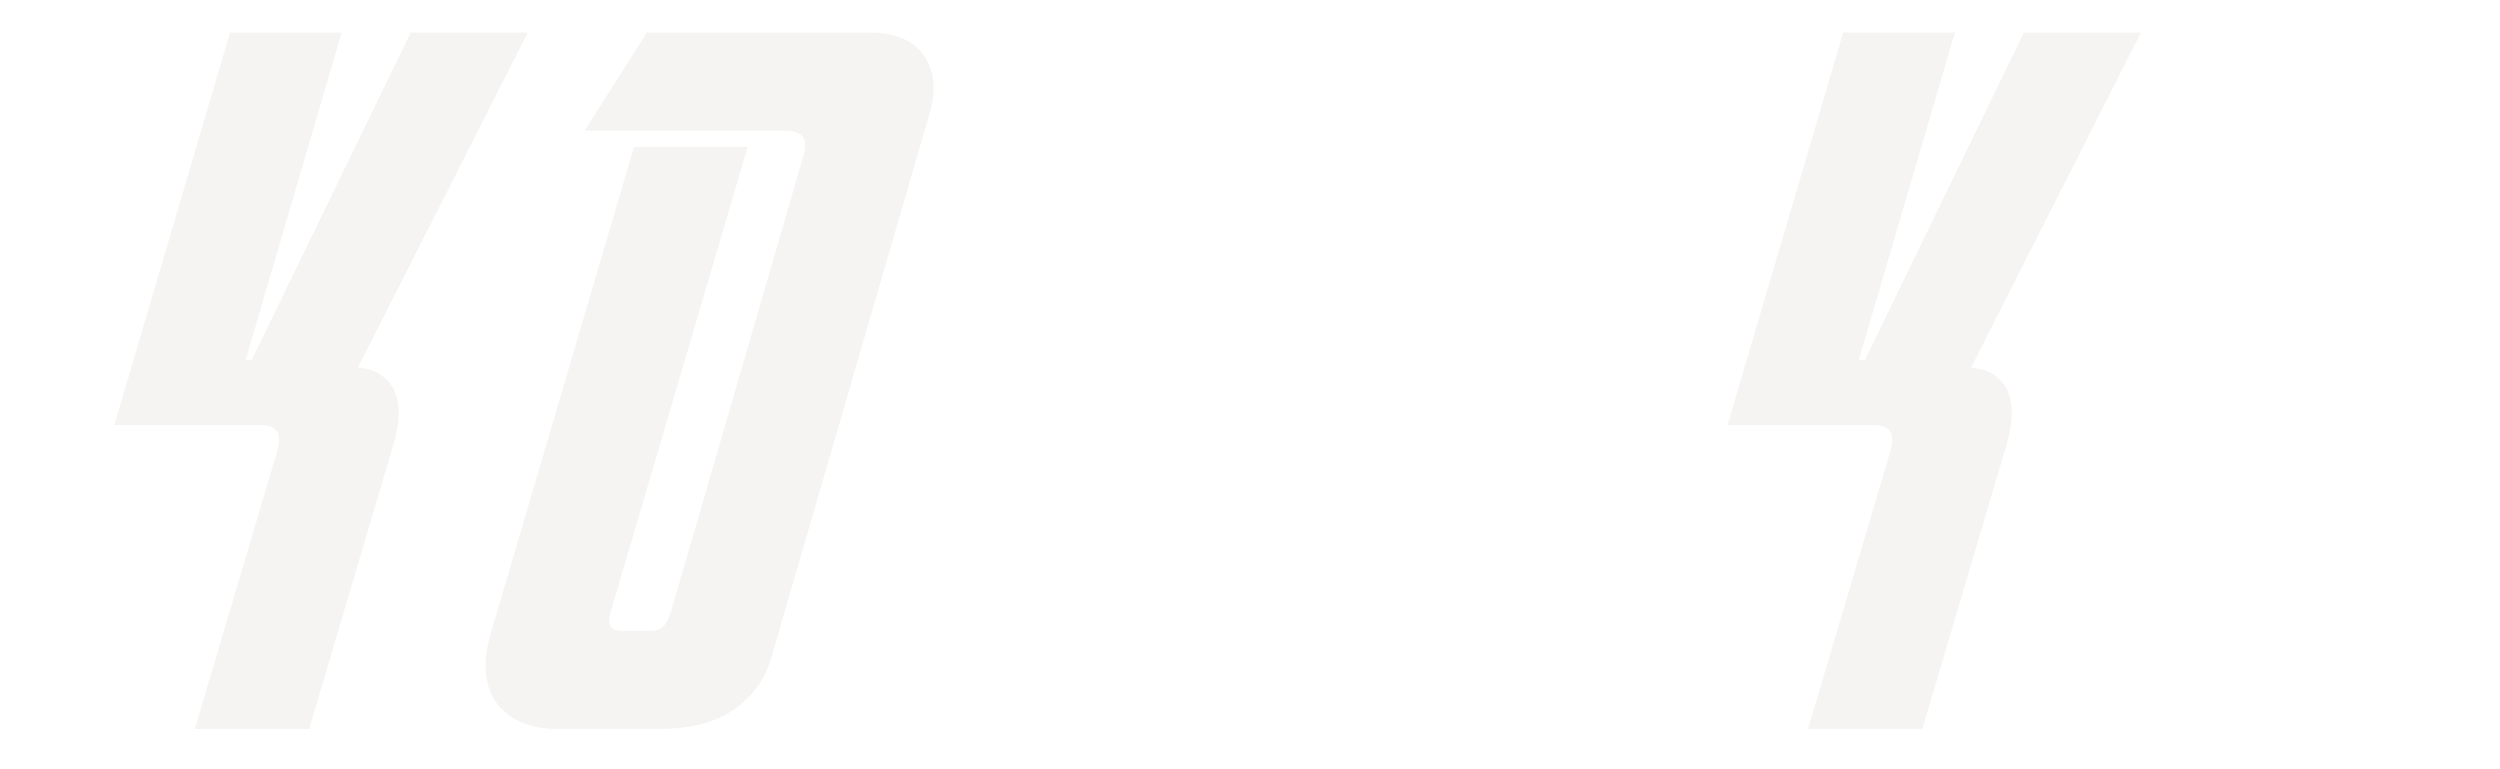
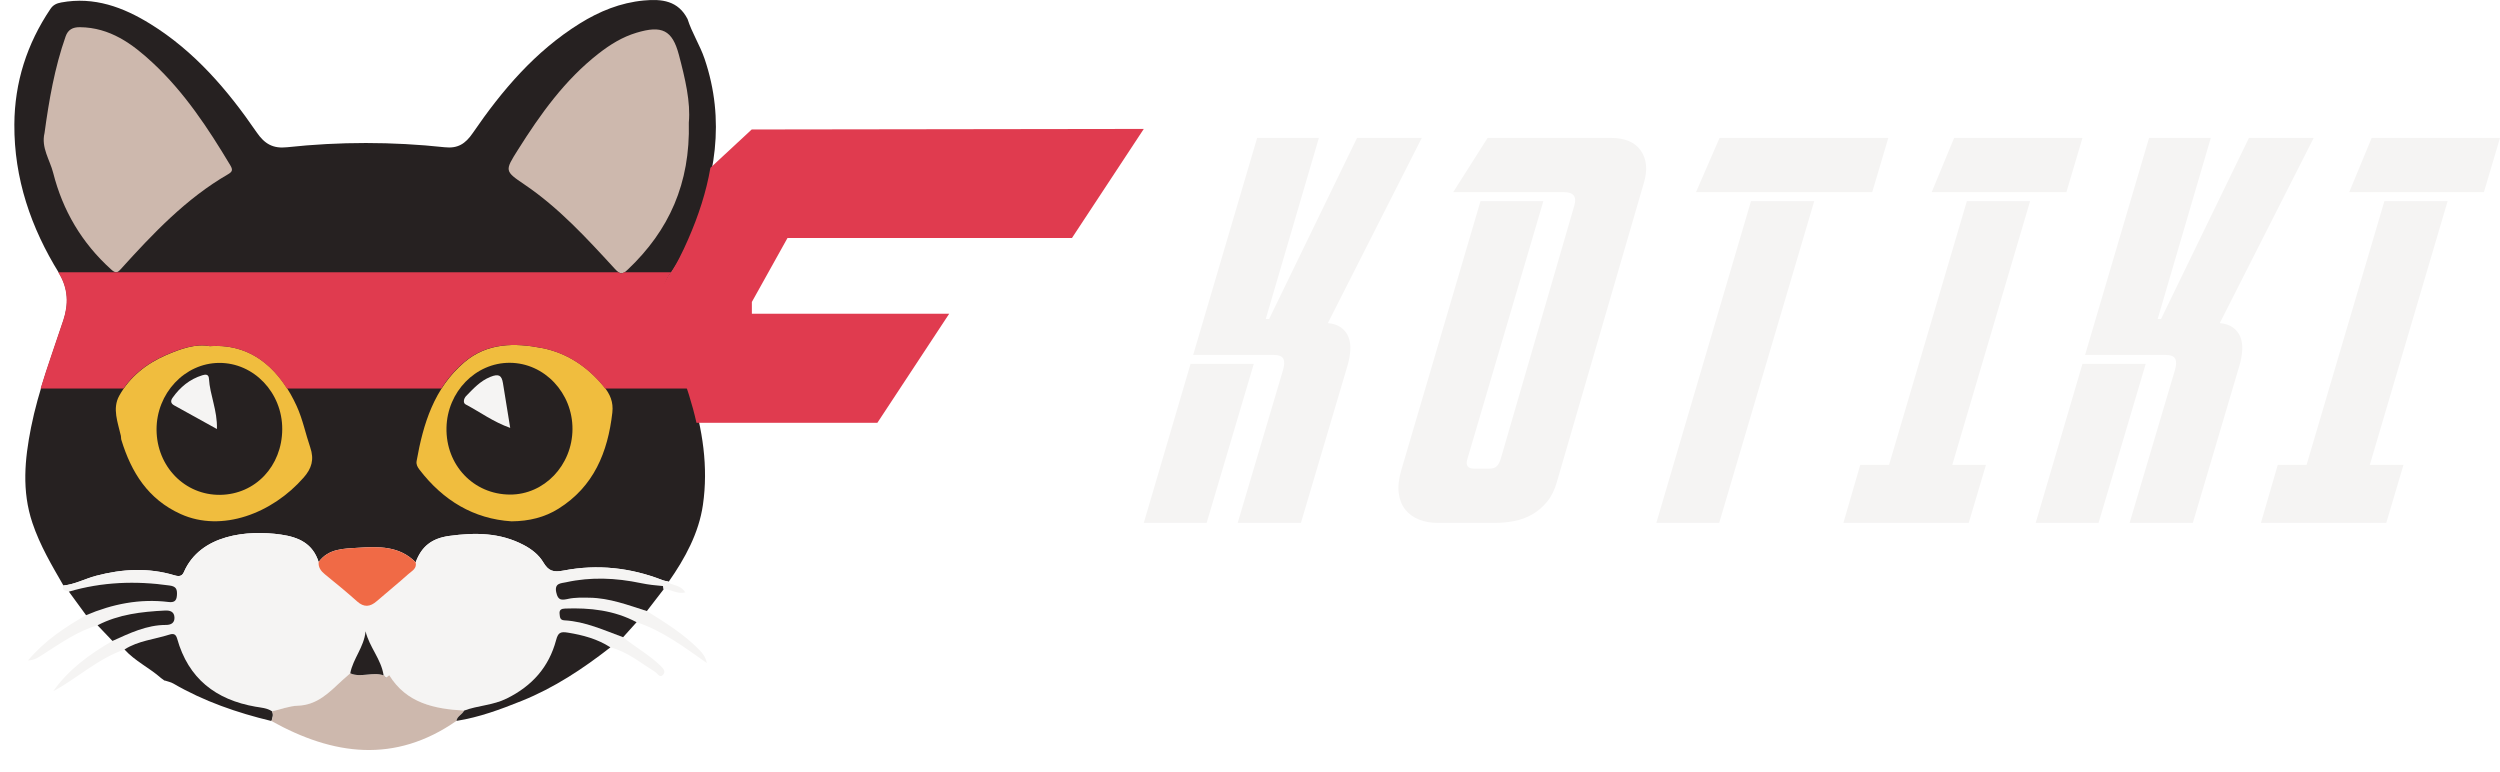
- <svg xmlns="http://www.w3.org/2000/svg" version="1.1" id="Layer_1" x="0px" y="0px" width="928.765px" height="285.413px" viewBox="0 0 928.765 285.413" enable-background="new 0 0 928.765 285.413" xml:space="preserve">
-   <path fill="#F5F4F3" d="51.52,270.78 9.285,270.78 40.709,163.938 83.194,163.938 " />
-   <path fill="#F5F4F3" d="M85.457,12.096h41.48L91.239,133.771h2.263L152.58,12.096h43.491l-63.101,124.44  c3.685,0.337,6.662,1.343,8.925,3.017c2.263,1.677,3.896,3.771,4.902,6.284c1.005,2.515,1.422,5.405,1.257,8.674  c-0.169,3.268-0.754,6.661-1.76,10.181L114.87,270.78H72.385l30.419-102.569c1.006-3.351,1.088-5.907,0.251-7.667  c-0.84-1.76-3.103-2.64-6.787-2.64H42.469L85.457,12.096z" />
-   <path fill="#F5F4F3" d="M298.633,57.347c1.674-5.865-0.671-8.799-7.039-8.799h-74.412l23.128-36.452h82.709  c9.553,0,16.297,2.852,20.237,8.547c3.936,5.7,4.65,12.821,2.137,21.369l-58.575,201.366c-1.508,5.366-3.731,9.805-6.662,13.324  c-2.934,3.52-6.245,6.328-9.93,8.422c-3.688,2.098-7.668,3.563-11.941,4.399c-4.273,0.841-8.591,1.257-12.946,1.257h-38.715  c-4.525,0-8.674-0.754-12.444-2.263c-3.771-1.508-6.831-3.728-9.176-6.662c-2.349-2.93-3.814-6.575-4.399-10.936  c-0.589-4.356-0.043-9.467,1.634-15.335l53.296-181.004h42.234l-51.033,173.211c-1.344,4.36,0.165,6.536,4.525,6.536h10.307  c2.177,0,3.811-0.542,4.902-1.634c1.088-1.089,1.968-2.723,2.64-4.902L298.633,57.347z" />
-   <path fill="#F5F4F3" d="459.775,54.581 395.921,270.78 353.688,270.78 417.29,54.581 " />
-   <path fill="#F5F4F3" d="380.335,48.548 396.173,12.096 509.552,12.096 498.741,48.548 " />
-   <path fill="#F5F4F3" d="604.825,54.581 552.535,231.814 575.161,231.814 563.597,270.78 479.38,270.78 490.692,231.814  510.05,231.814 562.34,54.581 " />
-   <path fill="#F5F4F3" d="538.709,48.548 553.792,12.096 640.021,12.096 629.211,48.548 " />
-   <path fill="#F5F4F3" d="650.829,270.78 608.595,270.78 640.019,163.938 682.504,163.938 " />
-   <path fill="#F5F4F3" d="M684.767,12.096h41.48l-35.698,121.675h2.263L751.89,12.096h43.491l-63.101,124.44  c3.685,0.337,6.662,1.343,8.925,3.017c2.263,1.677,3.896,3.771,4.902,6.284c1.005,2.515,1.422,5.405,1.257,8.674  c-0.169,3.268-0.754,6.661-1.76,10.181L714.18,270.78h-42.485l30.419-102.569c1.006-3.351,1.088-5.907,0.251-7.667  c-0.84-1.76-3.103-2.64-6.787-2.64h-53.799L684.767,12.096z" />
-   <path fill="#F5F4F3" d="885.374,54.581 833.084,231.814 855.71,231.814 844.146,270.78 759.929,270.78 771.241,231.814  790.599,231.814 842.889,54.581 " />
-   <path fill="#F5F4F3" d="819.258,48.548 834.341,12.096 920.569,12.096 909.76,48.548 " />
+ <svg xmlns="http://www.w3.org/2000/svg" version="1.1" id="Layer_1" x="0px" y="0px" width="1679.833px" height="518.067px" viewBox="209.549 0 1679.833 518.067" enable-background="new 209.549 0 1679.833 518.067" xml:space="preserve">
+   <path fill="#262121" d="M671.554,12.816c2.924,9.286,8.291,17.445,11.444,26.758c14.005,41.359,7.375,80.708-9.593,119.459  c-3.816,8.719-7.93,17.33-13.409,24.979c-6.521,9.108-6.082,19.14-3.239,28.191c5.402,17.22,11.772,34.158,17.173,51.421  c7.732,24.737,11.654,50.092,7.928,75.687c-2.749,18.875-11.965,35.816-22.952,51.514c-1.42-0.334-2.903-0.498-4.244-1.023  c-21.474-8.405-43.76-10.789-66.225-6.456c-7.286,1.405-10.339,0.354-13.943-5.657c-2.929-4.884-7.654-8.636-13.055-11.466  c-15.953-8.36-32.438-8.499-49.907-6.125c-11.968,1.625-18.776,7.168-22.681,17.767c-10.918-11.178-25.107-10.669-38.814-9.789  c-9.362,0.601-19.784,0.437-26.385,9.581c-3.915-12.406-13.299-16.709-25.365-18.453c-22.27-3.22-54.146-0.179-65.173,25.194  c-1.071,2.463-2.763,3.26-6.321,2.186c-17.5-5.28-34.992-4.339-52.708,0.33c-7.398,1.951-14.21,5.768-21.919,6.503  c-7.822-13.56-15.755-26.916-20.822-42.008c-7.231-21.54-5.204-42.737-0.934-64.2c4.926-24.77,13.999-48.245,21.867-72.127  c3.36-10.196,3.496-20.979-3.064-31.573c-18.876-30.473-30.219-63.555-30.022-99.869c0.148-28.307,8.442-54.153,24.249-77.639  c1.841-2.735,4.142-3.773,7.275-4.351c22.129-4.074,41.629,3.168,59.86,14.438c29.692,18.356,51.924,44.366,71.384,72.765  c5.376,7.845,10.978,11.112,20.457,10.089c35.31-3.808,70.687-3.786,106.005,0.004c8.684,0.932,13.786-2.227,18.819-9.576  c19.621-28.653,41.951-54.964,71.898-73.589c13.164-8.187,27.305-13.976,42.987-15.448C654.266-0.808,665.229,0.434,671.554,12.816z  " />
+   <path fill="#F5F4F3" d="M252.165,393.417c7.709-0.735,14.521-4.552,21.919-6.503c17.716-4.669,35.208-5.61,52.708-0.33  c3.56,1.074,5.25,0.277,6.321-2.186c11.026-25.373,42.903-28.414,65.173-25.194c12.066,1.744,21.45,6.046,25.361,18.451  c-0.298,3.625,1.522,6.055,4.218,8.256c7.278,5.939,14.577,11.869,21.563,18.145c4.68,4.203,8.748,3.826,13.222-0.059  c7.093-6.16,14.41-12.067,21.403-18.335c2.251-2.019,5.793-3.626,4.799-7.798c3.903-10.599,10.713-16.142,22.681-17.767  c17.471-2.373,33.954-2.235,49.907,6.125c5.399,2.83,10.126,6.582,13.055,11.466c3.604,6.012,6.657,7.063,13.943,5.657  c22.465-4.333,44.751-1.949,66.225,6.456c1.342,0.525,2.824,0.689,4.244,1.023c0.002,0-0.521,0.179-0.521,0.179  s0.089,0.546,0.091,0.548c-1.113,0.748-2.227,1.495-3.342,2.242c-5.013-0.412-9.957-0.939-14.938-1.98  c-16.684-3.49-33.53-4.291-50.319-0.57c-3.349,0.742-7.927,0.428-6.56,6.822c1.188,5.555,3.645,5.29,8.119,4.323  c4.566-0.988,9.436-0.818,14.166-0.763c13.503,0.162,25.962,4.983,38.599,8.968c12.393,7.785,24.881,15.419,35.192,26.035  c2.248,2.313,4.199,4.612,5.096,8.877c-15.55-10.922-29.897-21.752-47.192-27.424c-15.06-8.04-31.32-9.792-48.036-9.18  c-2.396,0.09-4.046,0.757-3.712,3.625c0.242,2.082,0.182,4.142,3.209,4.304c14.018,0.75,26.586,6.631,39.479,11.336  c8.068,6.615,17.32,11.657,24.897,18.961c1.911,1.842,3.794,3.803,2.251,5.9c-2.322,3.16-4.042-0.545-5.7-1.58  c-9.688-6.064-18.589-13.523-29.979-16.483c-8.771-5.67-18.516-8.258-28.747-9.912c-4.923-0.795-6.433,0.129-7.746,5.047  c-4.854,18.159-16.088,30.798-33.197,39.259c-9.303,4.602-19.353,4.625-28.646,8.125c-19.963-1.162-38.675-4.972-50.271-23.802  c-0.552,0.447-1.104,0.896-1.656,1.343l-0.551,0.221l-0.461-0.369c-0.043-0.699-0.415-1.047-1.113-1.045  c-1.559-10.852-9.577-18.954-12.122-29.661c-1.018,10.633-8.462,18.435-10.312,28.243c-1.761,1.545-3.557,3.049-5.277,4.637  c-8.648,7.994-16.674,16.687-29.916,17.133c-5.806,0.197-11.541,2.474-17.311,3.806c-3.33-2.291-7.322-2.479-11.066-3.129  c-26.832-4.658-45.234-18.964-52.73-45.754c-0.942-3.375-2.825-3.457-5.262-2.679c-10.074,3.228-20.938,4.088-30.129,9.98  c-18.101,6.284-32.064,19.605-47.882,28.073c9.97-14.287,24.216-24.845,39.807-33.808c11.525-5.188,22.946-10.76,36.022-10.752  c3.528,0.004,5.87-1.524,5.642-5.205c-0.234-3.771-3.023-4.653-6.355-4.485c-15.662,0.797-31.117,2.522-45.336,9.916  c-13.406,3.952-24.683,11.938-36.253,19.324c-2.969,1.896-5.645,4.088-10.494,4.334c11.335-13.469,24.886-22.346,39.046-30.441  c17.704-7.5,36.037-11.213,55.328-8.866c3.551,0.433,5.489-0.431,5.724-4.556c0.222-3.895-0.384-5.876-4.847-6.511  c-22.898-3.252-45.486-2.441-67.76,4.109C254.03,396.679,250.569,397.296,252.165,393.417z" />
+   <path fill="#F5F4F3" d="M392.572,404.728c-0.196-2.44-1.528-3.961-3.793-4.18c-2.782-0.27-4.47,1.411-4.605,4.082  c-0.111,2.213,1.098,4.118,3.505,4.238C390.407,409.005,391.65,406.899,392.572,404.728z" />
+   <path fill="#F5F4F3" d="M567.431,398.39c-0.592-2.277-2.133-3.666-4.361-3.498c-2.645,0.195-4.389,1.811-3.816,4.693  c0.464,2.344,2.313,3.33,4.587,2.975C566.086,402.208,567.435,400.804,567.431,398.39z" />
+   <path fill="#F5F4F3" d="M547.815,421.789c-0.627-2.256-2.193-3.649-4.461-3.463c-2.227,0.184-3.896,1.588-3.799,4.104  c0.102,2.623,1.826,3.599,4.229,3.379C546.14,425.596,547.536,424.238,547.815,421.789z" />
+   <path fill="#262121" d="M293.19,436.406c9.191-5.894,20.055-6.754,30.129-9.98c2.437-0.778,4.318-0.697,5.262,2.678  c7.496,26.793,25.898,41.097,52.73,45.755c3.744,0.649,7.736,0.838,11.064,3.127c1.033,2.239,0.359,4.368-0.439,6.487  c-23.057-5.541-45.298-13.203-65.906-25.176c-1.729-1.004-3.828-1.375-5.751-2.043c0,0-0.166,0.107-0.168,0.107  c-0.765-0.563-1.525-1.129-2.288-1.693C310.006,448.745,300.29,444.25,293.19,436.406z" />
+   <path fill="#262121" d="M255.832,397.539c22.272-6.551,44.86-7.361,67.76-4.109c4.463,0.635,5.067,2.617,4.847,6.51  c-0.233,4.127-2.173,4.987-5.724,4.557c-19.291-2.348-37.624,1.365-55.328,8.865C263.545,408.092,259.688,402.817,255.832,397.539z" />
+   <path fill="#262121" d="M275.088,420.146c14.219-7.394,29.674-9.119,45.336-9.916c3.332-0.168,6.121,0.715,6.355,4.485  c0.229,3.681-2.112,5.209-5.642,5.205c-13.076-0.008-24.497,5.563-36.022,10.752C281.774,427.162,278.433,423.654,275.088,420.146z" />
+   <path fill="#CDB8AD" d="M391.937,484.473c0.8-2.119,1.474-4.248,0.439-6.487c5.771-1.33,11.507-3.605,17.313-3.804  c13.242-0.446,21.268-9.139,29.916-17.133c1.722-1.588,3.518-3.092,5.277-4.637c7.305,3.229,15.098-1.318,22.434,1.418  c0.698-0.002,1.07,0.346,1.112,1.045c0.112,0.174,0.253,0.504,0.342,0.49c0.235-0.035,0.448-0.217,0.671-0.342  c0.553-0.447,1.104-0.896,1.656-1.343c11.596,18.83,30.308,22.64,50.271,23.8c-1.182,2.688-4.694,3.653-5.108,6.909  C474.838,513.219,433.394,507.579,391.937,484.473z" />
+   <path fill="#262121" d="M516.26,484.391c0.414-3.256,3.928-4.221,5.108-6.909c9.293-3.498,19.342-3.521,28.646-8.123  c17.108-8.461,28.345-21.101,33.197-39.259c1.313-4.918,2.823-5.842,7.745-5.047c10.232,1.654,19.978,4.242,28.748,9.912  c-18.395,14.377-37.751,27.192-59.533,35.954C545.922,476.649,531.54,482,516.26,484.391z" />
+   <path fill="#262121" d="M644.199,410.594c-12.637-3.983-25.096-8.806-38.599-8.968c-4.73-0.057-9.6-0.227-14.166,0.762  c-4.477,0.969-6.932,1.232-8.119-4.322c-1.367-6.395,3.211-6.08,6.559-6.822c16.789-3.721,33.638-2.92,50.32,0.57  c4.98,1.041,9.926,1.568,14.938,1.98c0.118,0.717,0.237,1.434,0.358,2.149C651.728,400.828,647.963,405.711,644.199,410.594z" />
+   <path fill="#262121" d="M628.235,428.166c-12.895-4.705-25.463-10.586-39.479-11.336c-3.027-0.162-2.968-2.222-3.209-4.304  c-0.334-2.868,1.314-3.535,3.712-3.625c16.716-0.611,32.978,1.141,48.036,9.18C634.271,421.443,631.254,424.805,628.235,428.166z" />
+   <path fill="#F5F4F3" d="M655.491,395.944c-0.121-0.716-0.239-1.433-0.358-2.149c1.114-0.747,2.229-1.494,3.342-2.242  c3.809,1.797,8.607,1.781,11.53,6.446C664.572,399.574,660.274,395.675,655.491,395.944z" />
+   <path fill="#CDB8AD" d="M239.476,89.363c2.989-21.966,6.758-43.833,14.173-64.911c1.604-4.562,4.804-6.23,9.589-6.181  c20.166,0.205,35.131,11.087,48.948,23.95c21.304,19.831,37.148,43.872,51.995,68.653c1.791,2.993,1.838,4.346-1.361,6.194  c-28.317,16.363-50.419,39.815-72.082,63.725c-2.445,2.697-3.541,2.947-6.646,0.138c-19.574-17.707-32.387-39.425-38.813-64.795  C243.05,107.353,237.081,99.257,239.476,89.363z" />
+   <path fill="#CDB8AD" d="M672.39,82.387c1.013,40.954-13.373,72.472-40.769,98.523c-3.818,3.631-5.153,3.863-9.262-0.615  c-18.666-20.347-37.384-40.75-60.512-56.39c-13.266-8.968-13.164-9.155-4.33-23.167c15.168-24.059,31.555-47.092,54.313-64.805  c7.713-6.003,15.855-11.067,25.333-13.923c17.149-5.166,24.134-1.899,28.568,14.885C669.911,52.696,673.687,68.651,672.39,82.387z" />
+   <path fill="#F0BD3E" d="M350.577,232.595c30.416-2.109,48.296,18.292,58.324,40.26c4.073,8.923,5.963,18.587,9.115,27.801  c2.771,8.11,0.953,14.084-4.391,20.193c-21.136,24.16-54.996,37.055-82.646,24.568c-21.95-9.914-33.2-27.993-39.903-49.891  c-0.256-0.836-0.103-1.791-0.298-2.655c-2.022-8.933-5.892-18.314-1.136-26.91c7.013-12.678,18.299-21.63,31.432-27.323  C330.795,234.426,341.092,230.725,350.577,232.595z" />
+   <path fill="#F0BD3E" d="M553.272,350.299c-25.445-1.628-45.971-13.98-61.887-34.752c-1.332-1.739-2.292-3.533-1.906-5.721  c4.438-25.123,11.748-48.958,32.016-66.353c15.434-13.247,34.009-13.193,52.308-9.631c16.563,3.223,30.321,12.331,41.272,25.574  c4.441,5.374,6.733,10.733,5.929,17.802c-3.035,26.673-12.484,49.781-36.227,64.616  C575.647,347.541,565.251,350.202,553.272,350.299z" />
+   <path fill="#F06A46" d="M488.851,377.865c0.994,4.171-2.548,5.779-4.799,7.798c-6.993,6.268-14.312,12.175-21.403,18.335  c-4.474,3.885-8.542,4.262-13.222,0.058c-6.984-6.273-14.283-12.204-21.563-18.144c-2.694-2.201-4.516-4.631-4.218-8.256  c6.604-9.142,17.025-8.979,26.389-9.579C463.743,367.195,477.933,366.687,488.851,377.865z" />
+   <path fill="#262121" d="M467.315,453.831c-7.336-2.736-15.129,1.813-22.434-1.418c1.85-9.81,9.294-17.61,10.312-28.243  C457.738,434.877,465.758,442.979,467.315,453.831z" />
+   <path fill="#262121" d="M469.44,455.024c-0.223,0.125-0.436,0.307-0.671,0.342c-0.089,0.014-0.229-0.316-0.342-0.49  c0.001,0,0.462,0.369,0.462,0.369L469.44,455.024z" />
+   <path fill="#262121" d="M314.741,288.773c-0.131-24.449,18.941-44.806,42.092-44.927c23.316-0.123,42.502,20.08,42.361,44.61  c-0.14,24.756-18.066,43.716-41.646,44.045C333.792,332.833,314.872,313.505,314.741,288.773z" />
+   <path fill="#262121" d="M355.307,288.278c0.384-12.58-4.728-22.835-5.358-33.805c-0.178-3.109-2.271-2.996-4.446-2.321  c-8.468,2.628-14.912,7.937-19.974,15.105c-1.54,2.182-1.228,3.856,1.034,5.116C335.887,277.561,345.23,282.707,355.307,288.278z" />
+   <path fill="#262121" d="M594.218,288.437c-0.176,24.266-19.048,43.98-42.018,43.881c-24.479-0.104-43.199-19.845-42.641-44.964  c0.535-24.097,19.582-43.645,42.463-43.58C575.313,243.84,594.39,264.033,594.218,288.437z" />
+   <path fill="#262121" d="M552.372,287.521c-1.768-10.928-3.284-20.53-4.881-30.119c-0.861-5.177-2.765-6.441-8.375-4.194  c-6.979,2.798-11.475,7.942-16.37,12.906c-1.563,1.587-2.24,4.601-0.369,5.59C532.056,276.821,540.998,283.497,552.372,287.521z" />
+   <path fill="#F5F4F3" d="M355.307,288.278c-10.076-5.571-19.42-10.717-28.744-15.905c-2.262-1.26-2.574-2.935-1.034-5.116  c5.062-7.168,11.506-12.477,19.974-15.105c2.175-0.675,4.27-0.788,4.446,2.321C350.58,265.443,355.69,275.698,355.307,288.278z" />
+   <path fill="#F5F4F3" d="M552.372,287.521c-11.374-4.024-20.315-10.7-29.995-15.817c-1.871-0.989-1.193-4.003,0.369-5.59  c4.896-4.964,9.393-10.107,16.37-12.906c5.61-2.247,7.514-0.983,8.375,4.194C549.088,266.991,550.604,276.593,552.372,287.521z" />
+   <path fill="#E03B4F" d="M659.788,184.013c0.256-0.355,0.492-0.724,0.742-1.083h-31.531c-1.413,0.922-2.551,0.965-3.991,0h-5.945  H248.653c0.118,0.192,0.229,0.388,0.349,0.58c6.563,10.593,6.428,21.376,3.065,31.573c-5.058,15.349-10.6,30.533-15.229,45.997  h55.65c7.026-10.123,17.004-17.51,28.378-22.44c9.72-4.212,20.016-7.913,29.501-6.043c24.85-1.724,41.327,11.579,51.995,28.483  h103.699c4.063-6.369,9.032-12.291,15.224-17.605c15.434-13.247,34.01-13.193,52.309-9.631  c16.563,3.223,30.321,12.331,41.271,25.574c0.458,0.554,0.876,1.107,1.288,1.662h56.738c-5.219-16.381-11.208-32.505-16.345-48.875  C653.705,203.152,653.265,193.121,659.788,184.013z" />
+   <path fill="#E03B4F" d="M978.097,86.629l-263.453,0.374l-27.745,25.751c-2.773,16.165-7.985,32.133-14.933,48.001  c-3.816,8.719-7.931,17.33-13.408,24.978c-6.523,9.109-6.083,19.14-3.241,28.192c5.403,17.22,11.774,34.158,17.173,51.421  c1.943,6.215,3.646,12.47,5.047,18.757h121.541l48.259-73.281H714.76l-0.009-7.926L738.7,159.91h191.14L978.097,86.629z" />
+   <polygon fill="#F5F4F3" points="1020.333,351.347 978.097,351.347 1009.521,244.505 1052.007,244.505 " />
+   <path fill="#F5F4F3" d="M1054.269,92.663h41.48l-35.698,121.675h2.263l59.078-121.675h43.491l-63.101,124.439  c3.685,0.337,6.661,1.343,8.925,3.018c2.263,1.677,3.896,3.771,4.901,6.283c1.006,2.516,1.423,5.405,1.258,8.675  c-0.17,3.268-0.755,6.661-1.761,10.181l-31.424,106.088h-42.485l30.42-102.569c1.006-3.351,1.088-5.906,0.251-7.667  c-0.841-1.76-3.104-2.64-6.787-2.64h-53.799L1054.269,92.663z" />
+   <path fill="#F5F4F3" d="M1267.445,137.914c1.675-5.865-0.671-8.8-7.038-8.8h-74.412l23.128-36.451h82.709  c9.553,0,16.297,2.852,20.237,8.547c3.936,5.699,4.649,12.82,2.137,21.369l-58.576,201.365c-1.508,5.366-3.731,9.806-6.662,13.324  c-2.934,3.521-6.245,6.328-9.93,8.422c-3.688,2.099-7.668,3.563-11.941,4.399c-4.272,0.841-8.591,1.257-12.946,1.257h-38.715  c-4.524,0-8.674-0.754-12.443-2.263c-3.771-1.509-6.831-3.729-9.177-6.662c-2.349-2.931-3.813-6.575-4.398-10.937  c-0.589-4.355-0.043-9.467,1.634-15.335l53.296-181.004h42.234l-51.033,173.211c-1.344,4.36,0.165,6.536,4.525,6.536h10.307  c2.177,0,3.811-0.542,4.902-1.634c1.088-1.089,1.968-2.723,2.64-4.902L1267.445,137.914z" />
+   <polygon fill="#F5F4F3" points="1428.588,135.147 1364.734,351.347 1322.501,351.347 1386.102,135.147 " />
+   <polygon fill="#F5F4F3" points="1349.148,129.114 1364.986,92.663 1478.365,92.663 1467.553,129.114 " />
+   <polygon fill="#F5F4F3" points="1573.637,135.147 1521.347,312.382 1543.973,312.382 1532.41,351.347 1448.193,351.347   1459.505,312.382 1478.863,312.382 1531.153,135.147 " />
+   <polygon fill="#F5F4F3" points="1507.522,129.114 1522.604,92.663 1608.834,92.663 1598.024,129.114 " />
+   <polygon fill="#F5F4F3" points="1619.641,351.347 1577.408,351.347 1608.832,244.505 1651.317,244.505 " />
+   <path fill="#F5F4F3" d="M1653.58,92.663h41.479l-35.697,121.675h2.263l59.078-121.675h43.491l-63.102,124.439  c3.686,0.337,6.662,1.343,8.925,3.018c2.264,1.677,3.896,3.771,4.902,6.283c1.005,2.516,1.422,5.405,1.257,8.675  c-0.169,3.268-0.754,6.661-1.76,10.181l-31.424,106.088h-42.485l30.419-102.569c1.006-3.351,1.088-5.906,0.251-7.667  c-0.84-1.76-3.103-2.64-6.787-2.64h-53.799L1653.58,92.663z" />
+   <polygon fill="#F5F4F3" points="1854.186,135.147 1801.897,312.382 1824.523,312.382 1812.959,351.347 1728.742,351.347   1740.053,312.382 1759.412,312.382 1811.702,135.147 " />
+   <polygon fill="#F5F4F3" points="1788.071,129.114 1803.154,92.663 1889.382,92.663 1878.573,129.114 " />
</svg>
